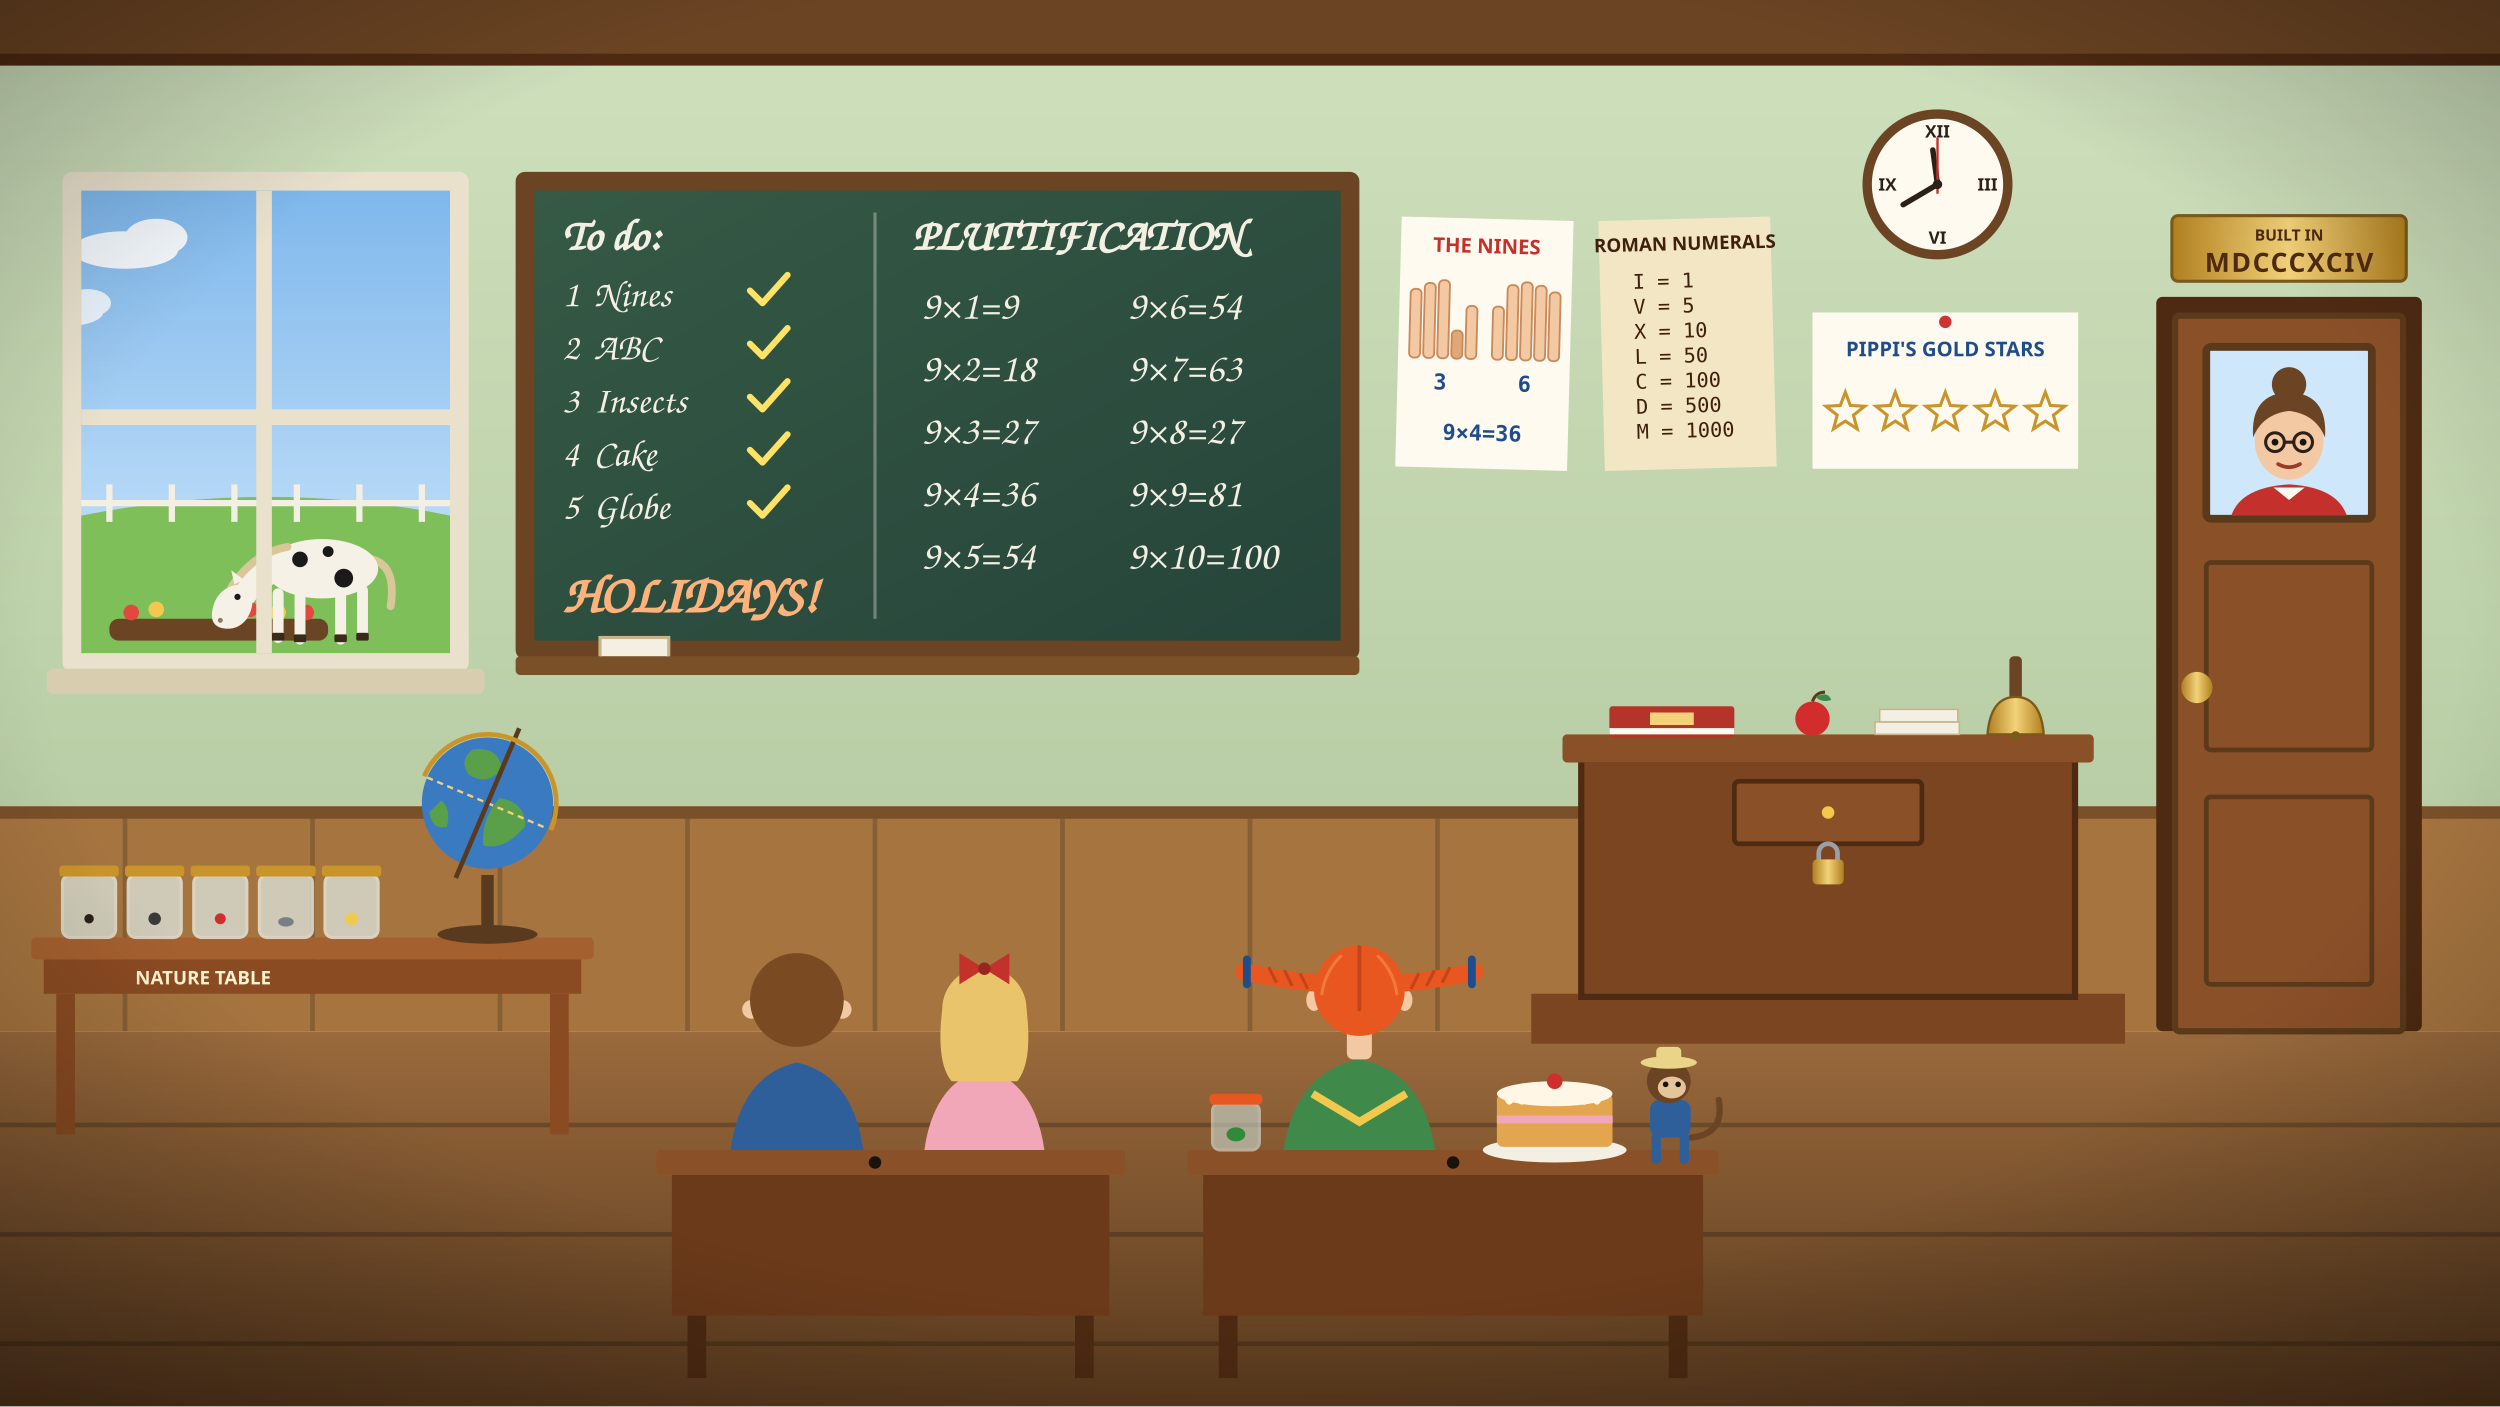
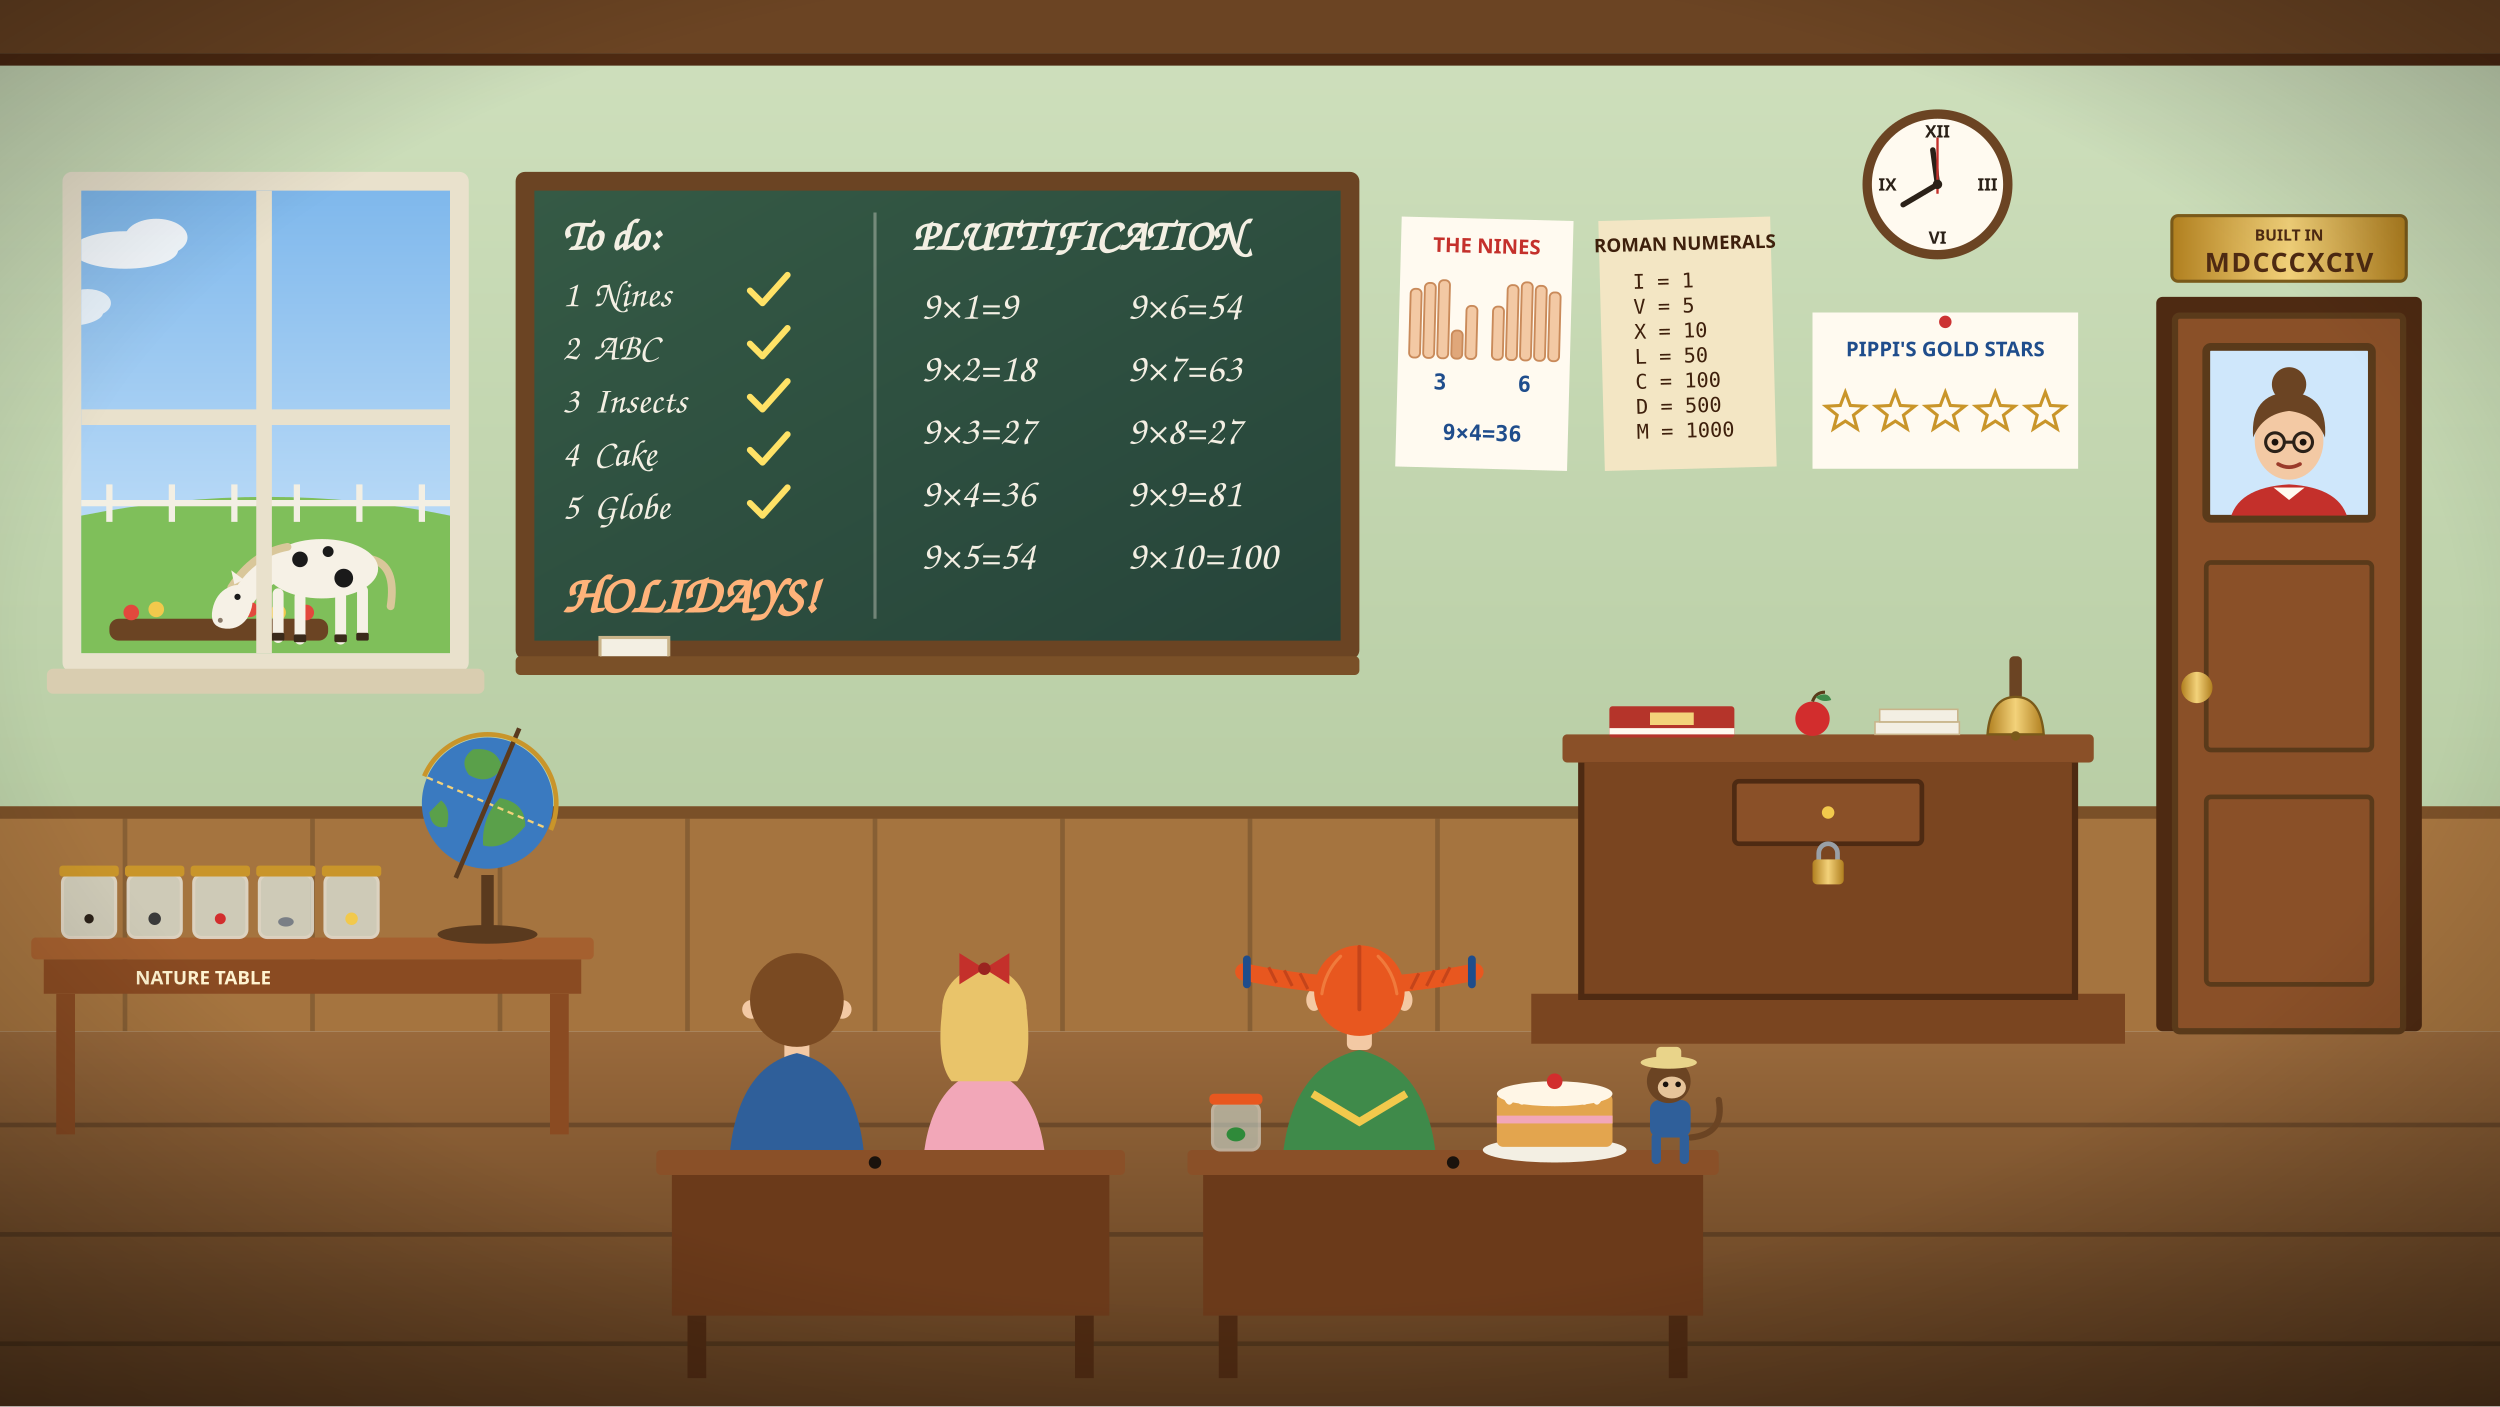
<svg xmlns="http://www.w3.org/2000/svg" class="scene" id="sc-school" viewBox="0 0 1600 900" preserveAspectRatio="xMidYMid slice" aria-label="The classroom">
  <defs>
    <linearGradient id="slWall" x1="0" y1="0" x2="0" y2="1">
      <stop offset="0" stop-color="#cfe0bd" />
      <stop offset="1" stop-color="#b3c99f" />
    </linearGradient>
    <linearGradient id="slFloor" x1="0" y1="0" x2="0" y2="1">
      <stop offset="0" stop-color="#9a6a3c" />
      <stop offset="1" stop-color="#5a3a1e" />
    </linearGradient>
    <linearGradient id="slSky" x1="0" y1="0" x2="0" y2="1">
      <stop offset="0" stop-color="#7fb8ec" />
      <stop offset="1" stop-color="#cfe7fb" />
    </linearGradient>
    <linearGradient id="slBoard" x1="0" y1="0" x2="1" y2="1">
      <stop offset="0" stop-color="#355a45" />
      <stop offset="1" stop-color="#26443a" />
    </linearGradient>
    <linearGradient id="slBrass" x1="0" x2="1">
      <stop offset="0" stop-color="#b07f1f" />
      <stop offset=".5" stop-color="#f3d27a" />
      <stop offset="1" stop-color="#b07f1f" />
    </linearGradient>
    <clipPath id="slWinClip">
      <rect x="52" y="122" width="236" height="296" />
    </clipPath>
    <radialGradient id="slVign" cx=".5" cy=".45" r=".8">
      <stop offset=".6" stop-color="#000" stop-opacity="0" />
      <stop offset="1" stop-color="#000" stop-opacity=".45" />
    </radialGradient>
    <clipPath id="slDoorWin">
      <rect x="1414" y="224" width="102" height="106" />
    </clipPath>
  </defs>
  <rect width="1600" height="660" fill="url(#slWall)" />
  <rect width="1600" height="34" fill="#6b4423" />
  <rect y="34" width="1600" height="8" fill="#4e2a12" />
  <rect y="520" width="1600" height="140" fill="#a5743f" />
  <rect y="516" width="1600" height="8" fill="#7a5028" />
  <g stroke="rgba(0,0,0,.18)" stroke-width="3">
    <path d="M80 524V660M200 524V660M320 524V660M440 524V660M560 524V660M680 524V660M800 524V660M920 524V660M1040 524V660M1160 524V660M1280 524V660M1400 524V660M1520 524V660" />
  </g>
  <rect y="660" width="1600" height="240" fill="url(#slFloor)" />
  <g stroke="rgba(0,0,0,.22)" stroke-width="3">
    <path d="M0 720H1600M0 790H1600M0 860H1600" />
  </g>
  <g id="sl-window">
    <rect x="40" y="110" width="260" height="320" rx="6" fill="#e9e1cc" />
    <rect x="52" y="122" width="236" height="296" fill="url(#slSky)" />
    <g clip-path="url(#slWinClip)">
      <g class="cloud" fill="#fff" opacity=".9">
        <ellipse cx="80" cy="160" rx="34" ry="12" />
        <ellipse cx="100" cy="152" rx="20" ry="12" />
      </g>
      <g class="cloud slow" fill="#fff" opacity=".8">
        <ellipse cx="40" cy="200" rx="26" ry="9" />
        <ellipse cx="56" cy="194" rx="15" ry="9" />
      </g>
      <path d="M52 330 q120-24 236 0 v88 h-236z" fill="#7fbf5a" />
      <g stroke="#f3efe3" stroke-width="4">
        <path d="M52 322 h236 M70 310 v24 M110 310 v24 M150 310 v24 M190 310 v24 M230 310 v24 M270 310 v24" />
      </g>
      <rect x="70" y="396" width="140" height="14" rx="6" fill="#6b4423" />
      <g fill="#e2483d">
        <circle cx="84" cy="392" r="5" />
        <circle cx="160" cy="390" r="5" />
        <circle cx="196" cy="392" r="5" />
      </g>
      <g fill="#f2c94c">
        <circle cx="100" cy="390" r="5" />
        <circle cx="178" cy="392" r="5" />
      </g>
      <g id="sl-horse" class="nod">
        <path d="M238 358 q16 4 12 30" stroke="#d9c79a" stroke-width="5" fill="none" stroke-linecap="round" />
        <g stroke="#f6f1e6" stroke-width="7" stroke-linecap="round">
          <path d="M178 380 v28 M192 382 v27 M218 382 v27 M232 378 v28" />
        </g>
        <g fill="#3a2a1a">
          <rect x="174" y="405" width="8" height="5" rx="1" />
          <rect x="188" y="406" width="8" height="5" rx="1" />
          <rect x="214" y="406" width="8" height="5" rx="1" />
          <rect x="228" y="405" width="8" height="5" rx="1" />
        </g>
        <ellipse cx="206" cy="364" rx="36" ry="19" fill="#f6f1e6" />
        <path d="M182 352 q-22 6 -34 26 l14 8 q10 -14 28 -18z" fill="#f6f1e6" />
        <path d="M184 350 q-22 4 -36 26" stroke="#d9c79a" stroke-width="5" fill="none" stroke-linecap="round" />
        <path d="M146 376 q-8 4 -10 14 q-2 10 6 12 q10 2 16 -6 q6 -10 2 -18 q-6 -6 -14 -2z" fill="#f6f1e6" />
        <path d="M150 374 l-2 -9 l8 6z" fill="#f6f1e6" />
        <circle cx="152" cy="382" r="2" fill="#1a1a1a" />
        <circle cx="141" cy="397" r="1.6" fill="#8a7a6a" />
        <g fill="#1a1a1a">
          <circle cx="192" cy="358" r="5" />
          <circle cx="220" cy="370" r="6" />
          <circle cx="210" cy="353" r="3.5" />
          <circle cx="168" cy="368" r="3" />
        </g>
      </g>
    </g>
    <rect x="164" y="122" width="10" height="296" fill="#e9e1cc" />
    <rect x="52" y="262" width="236" height="10" fill="#e9e1cc" />
    <rect x="30" y="428" width="280" height="16" rx="4" fill="#d9cdb0" />
  </g>
  <g id="sl-board">
    <rect x="330" y="110" width="540" height="312" rx="6" fill="#6b4423" />
    <rect x="342" y="122" width="516" height="288" fill="url(#slBoard)" />
    <g font-family="Caveat, cursive" fill="#f3efe3">
      <text x="360" y="160" font-size="28" font-weight="700">To do:</text>
      <g font-size="24">
        <text x="360" y="196">1</text>
        <text x="360" y="230">2</text>
        <text x="360" y="264">3</text>
        <text x="360" y="298">4</text>
        <text x="360" y="332">5</text>
      </g>
      <g font-size="24">
        <text x="380" y="196">Nines</text>
        <text x="380" y="230">ABC</text>
        <text x="380" y="264">Insects</text>
        <text x="380" y="298">Cake</text>
        <text x="380" y="332">Globe</text>
      </g>
      <g id="sl-ticks" stroke="#ffe266" stroke-width="4" fill="none" stroke-linecap="round" stroke-linejoin="round">
        <path id="sl-tick0" d="M480 186 l8 8 l16 -18" />
        <path id="sl-tick1" d="M480 220 l8 8 l16 -18" />
        <path id="sl-tick2" d="M480 254 l8 8 l16 -18" />
        <path id="sl-tick3" d="M480 288 l8 8 l16 -18" />
        <path id="sl-tick4" d="M480 322 l8 8 l16 -18" />
      </g>
      <text id="sl-hol" x="360" y="392" font-size="34" font-weight="700" fill="#ffb37a">
                HOLIDAYS!</text>
      <path d="M560 136 v260" stroke="#f3efe3" stroke-width="2" opacity=".35" />
      <text x="584" y="160" font-size="28" font-weight="700">PLUTTIFICATION</text>
      <g font-size="26" translate="no">
        <text x="590" y="204">9×1=9</text>
        <text x="590" y="244">9×2=18</text>
        <text x="590" y="284">9×3=27</text>
        <text x="590" y="324">9×4=36</text>
        <text x="590" y="364" id="sl-n5">9×5=54</text>
        <text x="722" y="204">9×6=54</text>
        <text x="722" y="244">9×7=63</text>
        <text x="722" y="284" id="sl-n8">9×8=27</text>
        <text x="722" y="324">9×9=81</text>
        <text x="722" y="364" id="sl-n10">9×10=100</text>
      </g>
    </g>
    <rect x="330" y="420" width="540" height="12" rx="3" fill="#7a5028" />
    <path d="M384 420 v-12 h44 v12" fill="#f3efe3" stroke="#c9b48a" stroke-width="2" />
  </g>
  <g id="sl-tables">
    <rect x="895" y="140" width="110" height="160" fill="#fffaf0" transform="rotate(1.5 950 220)" />
    <g transform="rotate(1.5 950 220)">
      <text x="950" y="162" text-anchor="middle" font-family="Fredoka, sans-serif" font-size="13" font-weight="700" fill="#c4302b">THE NINES</text>
      <g fill="#f3c9a4" stroke="#c98a5a" stroke-width="1.2">
        <rect x="902" y="186" width="7" height="44" rx="3" />
        <rect x="911" y="182" width="7" height="48" rx="3" />
        <rect x="920" y="180" width="7" height="50" rx="3" />
        <rect x="929" y="212" width="7" height="18" rx="3" fill="#e0a77a" />
        <rect x="938" y="196" width="7" height="34" rx="3" />
        <rect x="955" y="196" width="7" height="34" rx="3" />
        <rect x="964" y="182" width="7" height="48" rx="3" />
        <rect x="973" y="180" width="7" height="50" rx="3" />
        <rect x="982" y="182" width="7" height="48" rx="3" />
        <rect x="991" y="186" width="7" height="44" rx="3" />
      </g>
      <g font-family="IBM Plex Mono, monospace" font-weight="600" fill="#1f4d8c" translate="no">
        <text x="918" y="250" font-size="14">3</text>
        <text x="972" y="250" font-size="14">6</text>
        <text x="950" y="282" text-anchor="middle" font-size="14">9×4=36</text>
      </g>
    </g>
  </g>
  <g id="sl-romans">
    <rect x="1025" y="140" width="110" height="160" fill="#f3e6c4" transform="rotate(-1.5 1080 220)" />
    <g transform="rotate(-1.5 1080 220)" font-family="IBM Plex Mono, monospace" fill="#3e200c">
      <text x="1080" y="160" text-anchor="middle" font-family="Fredoka, sans-serif" font-size="12" font-weight="700">ROMAN NUMERALS</text>
      <g font-size="13" translate="no">
        <text x="1046" y="184">I = 1</text>
        <text x="1046" y="200">V = 5</text>
        <text x="1046" y="216">X = 10</text>
        <text x="1046" y="232">L = 50</text>
        <text x="1046" y="248">C = 100</text>
        <text x="1046" y="264">D = 500</text>
        <text x="1046" y="280">M = 1000</text>
      </g>
    </g>
  </g>
  <g id="sl-clock">
    <circle cx="1240" cy="118" r="48" fill="#6b4423" />
    <circle cx="1240" cy="118" r="42" fill="#fffaf0" />
    <g font-family="Fredoka, sans-serif" font-size="11" font-weight="600" fill="#2b2118" text-anchor="middle" translate="no">
      <text x="1240" y="88">XII</text>
      <text x="1272" y="122">III</text>
      <text x="1240" y="156">VI</text>
      <text x="1208" y="122">IX</text>
    </g>
    <path d="M1240 118 l-3 -22 M1240 118 l-22 13" stroke="#2b2118" stroke-width="3.5" stroke-linecap="round" />
    <path class="sl-sec" d="M1240 124 v-36" stroke="#c4302b" stroke-width="1.5" />
    <circle cx="1240" cy="118" r="3" fill="#2b2118" />
  </g>
  <g id="sl-stars">
    <rect x="1160" y="200" width="170" height="100" fill="#fffaf0" />
    <circle cx="1245" cy="206" r="4" fill="#c33" />
    <text x="1245" y="228" text-anchor="middle" font-family="Fredoka, sans-serif" font-size="13" font-weight="700" fill="#1f4d8c">PIPPI'S GOLD STARS</text>
    <g stroke="#c9952a" stroke-width="2" fill="none">
      <path id="sl-star0" transform="translate(1181 264)" d="M0 -13 L3.2 -4.5 L12.4 -4 L5.2 1.7 L7.6 10.5 L0 5.5 L-7.6 10.5 L-5.2 1.7 L-12.4 -4 L-3.2 -4.5Z" />
      <path id="sl-star1" transform="translate(1213 264)" d="M0 -13 L3.2 -4.5 L12.4 -4 L5.2 1.7 L7.6 10.5 L0 5.5 L-7.6 10.5 L-5.2 1.7 L-12.4 -4 L-3.2 -4.5Z" />
      <path id="sl-star2" transform="translate(1245 264)" d="M0 -13 L3.2 -4.5 L12.4 -4 L5.2 1.7 L7.6 10.5 L0 5.5 L-7.6 10.5 L-5.2 1.7 L-12.4 -4 L-3.2 -4.5Z" />
      <path id="sl-star3" transform="translate(1277 264)" d="M0 -13 L3.2 -4.5 L12.4 -4 L5.2 1.7 L7.6 10.5 L0 5.5 L-7.6 10.5 L-5.2 1.7 L-12.4 -4 L-3.2 -4.5Z" />
      <path id="sl-star4" transform="translate(1309 264)" d="M0 -13 L3.2 -4.5 L12.4 -4 L5.2 1.7 L7.6 10.5 L0 5.5 L-7.6 10.5 L-5.2 1.7 L-12.4 -4 L-3.2 -4.5Z" />
    </g>
  </g>
  <g id="sl-door">
    <rect x="1390" y="138" width="150" height="42" rx="4" fill="url(#slBrass)" stroke="#7a5a1a" stroke-width="2" />
    <text x="1465" y="154" text-anchor="middle" font-family="Fredoka, sans-serif" font-size="10" font-weight="700" fill="#4e2a12">BUILT IN</text>
    <text x="1465" y="174" text-anchor="middle" font-family="Fredoka, sans-serif" font-size="17" font-weight="700" fill="#4e2a12" letter-spacing="1" translate="no">MDCCCXCIV</text>
    <rect x="1380" y="190" width="170" height="470" rx="4" fill="#4e2a12" />
    <rect x="1392" y="202" width="146" height="458" rx="3" fill="#8a5028" stroke="#5a3a1a" stroke-width="4" />
    <rect x="1412" y="222" width="106" height="110" rx="3" fill="#cfe7fb" stroke="#5a3a1a" stroke-width="5" />
    <g clip-path="url(#slDoorWin)">
      <g id="sl-teacher">
        <path d="M1427 334 q4 -22 38 -24 q34 2 38 24z" fill="#c4302b" />
        <path d="M1455 312 l10 8 l10 -8" fill="#fffaf0" />
        <circle cx="1465" cy="246" r="11" fill="#6b4423" />
        <ellipse cx="1465" cy="282" rx="22" ry="25" fill="#f3c9a4" />
        <path d="M1442 280 q-2 -28 23 -29 q25 1 23 29 q-6 -15 -23 -17 q-17 2 -23 17z" fill="#6b4423" />
        <g fill="none" stroke="#2b2118" stroke-width="2">
          <circle cx="1456" cy="283" r="6" />
          <circle cx="1474" cy="283" r="6" />
          <path d="M1462 283 h6" />
        </g>
        <circle cx="1456" cy="283" r="2.2" fill="#1a120c" />
        <circle cx="1474" cy="283" r="2.2" fill="#1a120c" />
        <path d="M1458 297 q7 4 14 0" stroke="#9a3a2a" stroke-width="2.4" fill="none" stroke-linecap="round" />
      </g>
    </g>
    <rect x="1412" y="360" width="106" height="120" rx="3" fill="none" stroke="#5a3a1a" stroke-width="3" />
    <rect x="1412" y="510" width="106" height="120" rx="3" fill="none" stroke="#5a3a1a" stroke-width="3" />
    <circle cx="1406" cy="440" r="10" fill="url(#slBrass)" />
  </g>
  <g id="sl-nature">
    <rect x="20" y="600" width="360" height="14" rx="3" fill="#a5602f" />
    <rect x="28" y="614" width="344" height="22" fill="#8a4b22" />
    <text x="130" y="630" text-anchor="middle" font-family="Fredoka, sans-serif" font-size="12" font-weight="700" fill="#fff3d0">NATURE TABLE</text>
    <g fill="#8a4b22">
      <rect x="36" y="636" width="12" height="90" />
      <rect x="352" y="636" width="12" height="90" />
    </g>
    <g>
      <g fill="#dfeee9" opacity=".7" stroke="#f3faf7" stroke-width="2">
        <rect x="40" y="560" width="34" height="40" rx="5" />
        <rect x="82" y="560" width="34" height="40" rx="5" />
        <rect x="124" y="560" width="34" height="40" rx="5" />
        <rect x="166" y="560" width="34" height="40" rx="5" />
        <rect x="208" y="560" width="34" height="40" rx="5" />
      </g>
      <g fill="#c9952a">
        <rect x="38" y="554" width="38" height="7" rx="2" />
        <rect x="80" y="554" width="38" height="7" rx="2" />
        <rect x="122" y="554" width="38" height="7" rx="2" />
        <rect x="164" y="554" width="38" height="7" rx="2" />
        <rect x="206" y="554" width="38" height="7" rx="2" />
      </g>
      <g>
        <circle cx="57" cy="588" r="3" fill="#2b2118" />
        <circle cx="99" cy="588" r="4" fill="#3a3a3a" />
        <circle cx="141" cy="588" r="3.5" fill="#d22d2d" />
        <ellipse cx="183" cy="590" rx="5" ry="3" fill="#7a7f86" />
        <circle cx="225" cy="588" r="4" fill="#f2c94c" />
      </g>
    </g>
  </g>
  <g id="sl-globe">
    <ellipse cx="312" cy="598" rx="32" ry="6" fill="#5a3a1e" />
    <rect x="308" y="560" width="8" height="38" fill="#5a3a1e" />
    <g transform="rotate(23 312 514)">
      <circle cx="312" cy="514" r="42" fill="#3a7ac0" />
      <path d="M290 486 q14-8 22 4 q-4 14-18 12 q-10-6-4-16z M318 508 q16-4 22 10 q-6 20-20 22 q-8-16-2-32z M284 524 q8 2 10 14 q-8 6-14-4z" fill="#5aa04a" />
      <path d="M270 514 h84" stroke="#f3d27a" stroke-width="1.5" stroke-dasharray="4 3" />
      <path d="M312 462 v104" stroke="#5a3a1e" stroke-width="3" />
      <path d="M268 514 a44 44 0 0 1 88 0" fill="none" stroke="#c9952a" stroke-width="3" />
    </g>
  </g>
  <g id="sl-tdesk">
    <rect x="980" y="636" width="380" height="32" fill="#7a4520" />
    <rect x="1012" y="486" width="316" height="152" fill="#7a4520" stroke="#4e2a12" stroke-width="4" />
    <rect x="1110" y="500" width="120" height="40" rx="3" fill="#8a5028" stroke="#4e2a12" stroke-width="3" />
    <circle cx="1170" cy="520" r="4" fill="#f2c94c" />
    <g id="sl-lock">
      <path d="M1164 552 v-6 a6 6 0 0 1 12 0 v6" fill="none" stroke="#9aa0a6" stroke-width="3" />
      <rect x="1160" y="550" width="20" height="16" rx="3" fill="url(#slBrass)" />
    </g>
    <rect x="1000" y="470" width="340" height="18" rx="3" fill="#8a5028" />
    <g id="sl-register">
      <rect x="1030" y="452" width="80" height="20" rx="2" fill="#b5342a" />
      <rect x="1030" y="466" width="80" height="4" fill="#fffaf0" />
      <rect x="1056" y="456" width="28" height="8" fill="#f3d27a" />
    </g>
    <g>
      <circle cx="1160" cy="460" r="11" fill="#d22d2d" />
      <path d="M1160 449 q2-6 8-6" stroke="#5a3a1a" stroke-width="2" fill="none" />
      <path d="M1162 446 q8-4 10 2 q-6 2-10-2z" fill="#3f8a4a" />
    </g>
    <g fill="#f3efe3" stroke="#c9b48a">
      <rect x="1200" y="462" width="54" height="8" />
      <rect x="1203" y="454" width="50" height="8" />
    </g>
    <g id="sl-bell">
      <rect x="1286" y="420" width="8" height="28" rx="3" fill="#6b4423" />
      <path d="M1272 470 q2-24 18-24 q16 0 18 24z" fill="url(#slBrass)" stroke="#7a5a1a" stroke-width="1.5" />
      <circle cx="1290" cy="471" r="3" fill="#7a5a1a" />
    </g>
  </g>
  <g id="sl-ta">
-     <path d="M466 760 q0-70 44-80 q44 10 44 80z" fill="#2f5f9a" />
+     <rect x="502" y="660" width="16" height="24" rx="4" fill="#f3c9a4" />
+     <path d="M466 760 q0-76 44-86 q44 10 44 86z" fill="#2f5f9a" />
    <circle cx="481" cy="646" r="6" fill="#f3c9a4" />
    <circle cx="539" cy="646" r="6" fill="#f3c9a4" />
    <circle cx="510" cy="640" r="30" fill="#7a4a22" />
    <path d="M590 760 q0-66 40-76 q40 10 40 76z" fill="#f2a7b8" />
    <path d="M603 646 q-4 34 6 46 h42 q10-12 6-46z" fill="#e9c46a" />
    <circle cx="630" cy="646" r="27" fill="#e9c46a" />
    <path d="M630 620 l-16 -10 v20z M630 620 l16 -10 v20z" fill="#c4302b" />
    <circle cx="630" cy="620" r="4" fill="#9a2420" />
  </g>
  <g id="sl-pippi">
-     <path d="M820 760 q0-72 50-82 q50 10 50 82z" fill="#3f8a4a" />
+     <rect x="862" y="656" width="16" height="16" rx="4" fill="#f3c9a4" />
+     <path d="M820 760 q0-76 50-88 q50 12 50 88z" fill="#3f8a4a" />
    <path d="M840 700 l30 18 l30 -18" fill="none" stroke="#f2c94c" stroke-width="5" />
-     <rect x="862" y="656" width="16" height="22" rx="4" fill="#f3c9a4" />
    <ellipse cx="841" cy="640" rx="5" ry="7" fill="#f3c9a4" />
    <ellipse cx="899" cy="640" rx="5" ry="7" fill="#f3c9a4" />
    <g class="plait">
      <path d="M852 630 q-28 -2 -56 -8" stroke="#e8571f" stroke-width="11" stroke-linecap="round" fill="none" />
      <path d="M812 619 l5 10 M822 621 l5 10 M832 623 l5 10" stroke="#c4441a" stroke-width="2" />
      <path d="M798 614 v16" stroke="#1f4d8c" stroke-width="5" stroke-linecap="round" />
    </g>
    <g class="plait b">
      <path d="M888 630 q28 -2 56 -8" stroke="#e8571f" stroke-width="11" stroke-linecap="round" fill="none" />
      <path d="M908 623 l-5 10 M918 621 l-5 10 M928 619 l-5 10" stroke="#c4441a" stroke-width="2" />
      <path d="M942 614 v16" stroke="#1f4d8c" stroke-width="5" stroke-linecap="round" />
    </g>
    <circle cx="870" cy="634" r="29" fill="#e8571f" />
    <path d="M870 606 v40" stroke="#c4441a" stroke-width="2.5" stroke-linecap="round" />
    <path d="M858 612 q-10 10 -12 24 M882 612 q10 10 12 24" stroke="#f07a3c" stroke-width="2" fill="none" stroke-linecap="round" />
  </g>
  <g id="sl-desks">
    <rect x="420" y="736" width="300" height="16" rx="3" fill="#8a5028" />
    <rect x="430" y="752" width="280" height="90" fill="#6b3a1a" />
    <g fill="#4e2a12">
      <rect x="440" y="842" width="12" height="40" />
      <rect x="688" y="842" width="12" height="40" />
    </g>
    <rect x="760" y="736" width="340" height="16" rx="3" fill="#8a5028" />
    <rect x="770" y="752" width="320" height="90" fill="#6b3a1a" />
    <g fill="#4e2a12">
      <rect x="780" y="842" width="12" height="40" />
      <rect x="1068" y="842" width="12" height="40" />
    </g>
    <g fill="#1a120c">
      <circle cx="560" cy="744" r="4" />
      <circle cx="930" cy="744" r="4" />
    </g>
  </g>
  <g id="sl-cake">
    <ellipse cx="995" cy="736" rx="46" ry="8" fill="#f3efe3" />
    <rect x="958" y="700" width="74" height="34" rx="4" fill="#e3a54e" />
    <rect x="958" y="714" width="74" height="5" fill="#f2a7b8" />
    <ellipse cx="995" cy="700" rx="37" ry="8" fill="#fff6e6" />
    <path d="M962 702 q4 10 8 0 q4 10 8 0 q4 10 8 0 q4 10 8 0 q4 10 8 0 q4 10 8 0 q4 10 8 0 q4 10 8 0" fill="#fff6e6" />
    <circle cx="995" cy="692" r="5" fill="#d22d2d" />
  </g>
  <g id="sl-spunk">
    <rect x="776" y="706" width="30" height="30" rx="5" fill="#cfe6e0" opacity=".55" stroke="#e9f4f0" stroke-width="2" />
    <rect x="774" y="700" width="34" height="7" rx="3" fill="#e8571f" />
    <ellipse class="crawl" cx="791" cy="726" rx="6" ry="4.5" fill="#2f8a3a" />
  </g>
  <g id="sl-nilsson">
    <path d="M1082 728 q22 -2 18 -24" stroke="#6b4423" stroke-width="4" fill="none" stroke-linecap="round" />
    <rect x="1056" y="704" width="26" height="24" rx="6" fill="#2f5f9a" />
    <path d="M1060 728 v14 M1078 728 v14" stroke="#2f5f9a" stroke-width="6" stroke-linecap="round" />
    <circle cx="1068" cy="692" r="14" fill="#6b4423" />
    <ellipse cx="1070" cy="696" rx="9" ry="7" fill="#e6c49a" />
    <circle cx="1066" cy="694" r="1.8" fill="#1a120c" />
    <circle cx="1074" cy="694" r="1.8" fill="#1a120c" />
    <ellipse cx="1068" cy="680" rx="18" ry="4" fill="#e9d48a" />
    <rect x="1060" y="670" width="16" height="10" rx="3" fill="#e9d48a" />
  </g>
  <rect width="1600" height="900" fill="url(#slVign)" pointer-events="none" />
  <g>
    <rect class="hit" fill="transparent" data-hs="window3" data-label="Window" x="40" y="110" width="260" height="320" />
    <rect class="hit" fill="transparent" data-hs="board" data-label="Blackboard" x="330" y="110" width="540" height="322" />
    <rect class="hit" fill="transparent" data-hs="tables" data-label="Nines poster" x="892" y="136" width="116" height="168" />
    <rect class="hit" fill="transparent" data-hs="romans" data-label="Roman numerals chart" x="1022" y="136" width="116" height="168" />
    <rect class="hit" fill="transparent" data-hs="clock3" data-label="School clock" x="1190" y="68" width="100" height="100" />
    <rect class="hit" fill="transparent" data-hs="stars" data-label="Gold-star chart" x="1156" y="196" width="178" height="108" />
    <rect class="hit" fill="transparent" data-hs="plaque" data-label="Brass plaque" x="1386" y="134" width="158" height="50" />
    <rect class="hit" fill="transparent" data-hs="door3" data-label="Classroom door" x="1380" y="190" width="170" height="470" />
    <rect class="hit" fill="transparent" data-hs="teacher3" data-label="Miss, at the window in the door" x="1412" y="222" width="106" height="110" />
    <rect class="hit" fill="transparent" data-hs="tdesk" data-label="Miss's desk" x="1008" y="488" width="324" height="150" />
    <rect class="hit" fill="transparent" data-hs="register" data-label="Class register" x="1024" y="444" width="92" height="34" />
    <rect class="hit" fill="transparent" data-hs="bell3" data-label="Hand bell" x="1262" y="412" width="56" height="64" />
    <rect class="hit" fill="transparent" data-hs="nature" data-label="Nature table" x="20" y="546" width="236" height="90" />
    <rect class="hit" fill="transparent" data-hs="globe" data-label="Globe" x="262" y="466" width="104" height="140" />
    <rect class="hit" fill="transparent" data-hs="ta3" data-label="Tommy and Annika" x="440" y="606" width="260" height="130" />
    <rect class="hit" fill="transparent" data-hs="pippi3" data-label="Pippi" x="796" y="600" width="150" height="132" />
    <rect class="hit" fill="transparent" data-hs="cake" data-label="Pippi's cake" x="948" y="682" width="94" height="62" />
    <rect class="hit" fill="transparent" data-hs="nilsson3" data-label="Mr Nilsson" x="1046" y="664" width="64" height="82" />
    <rect class="hit" fill="transparent" data-hs="spunk3" data-label="Jam jar" x="770" y="696" width="44" height="46" id="hit-spunk3" />
  </g>
</svg>
